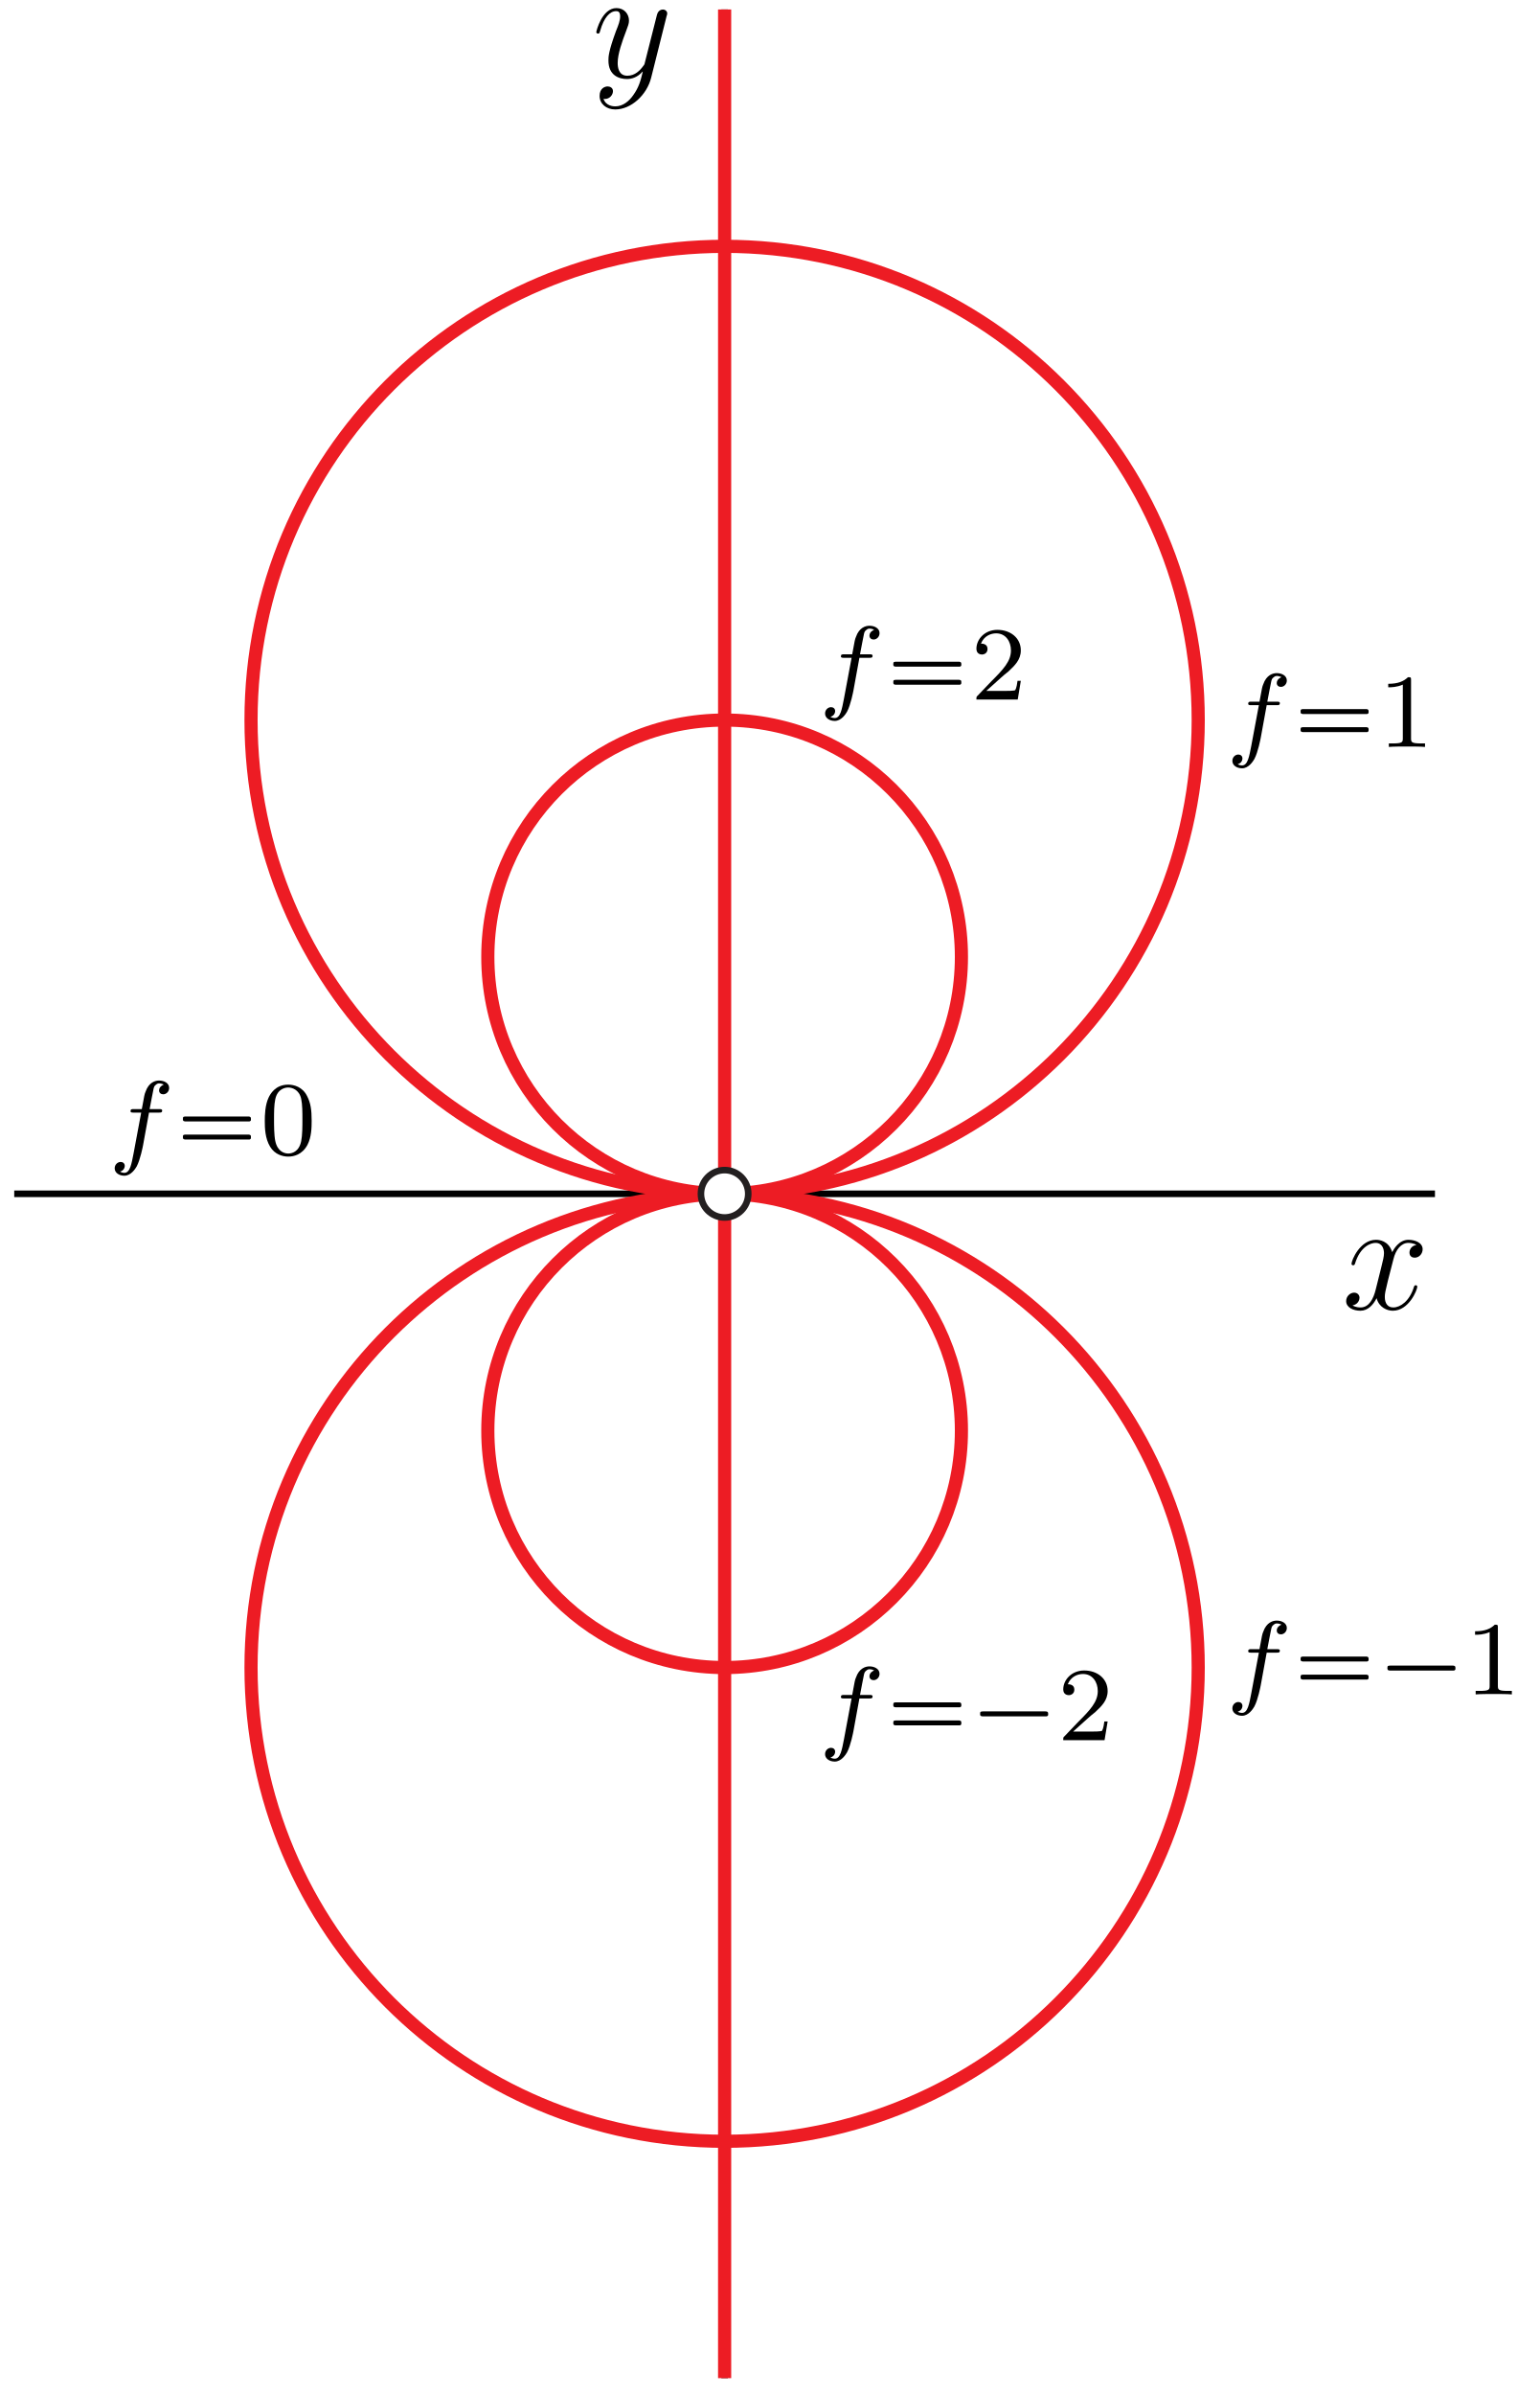
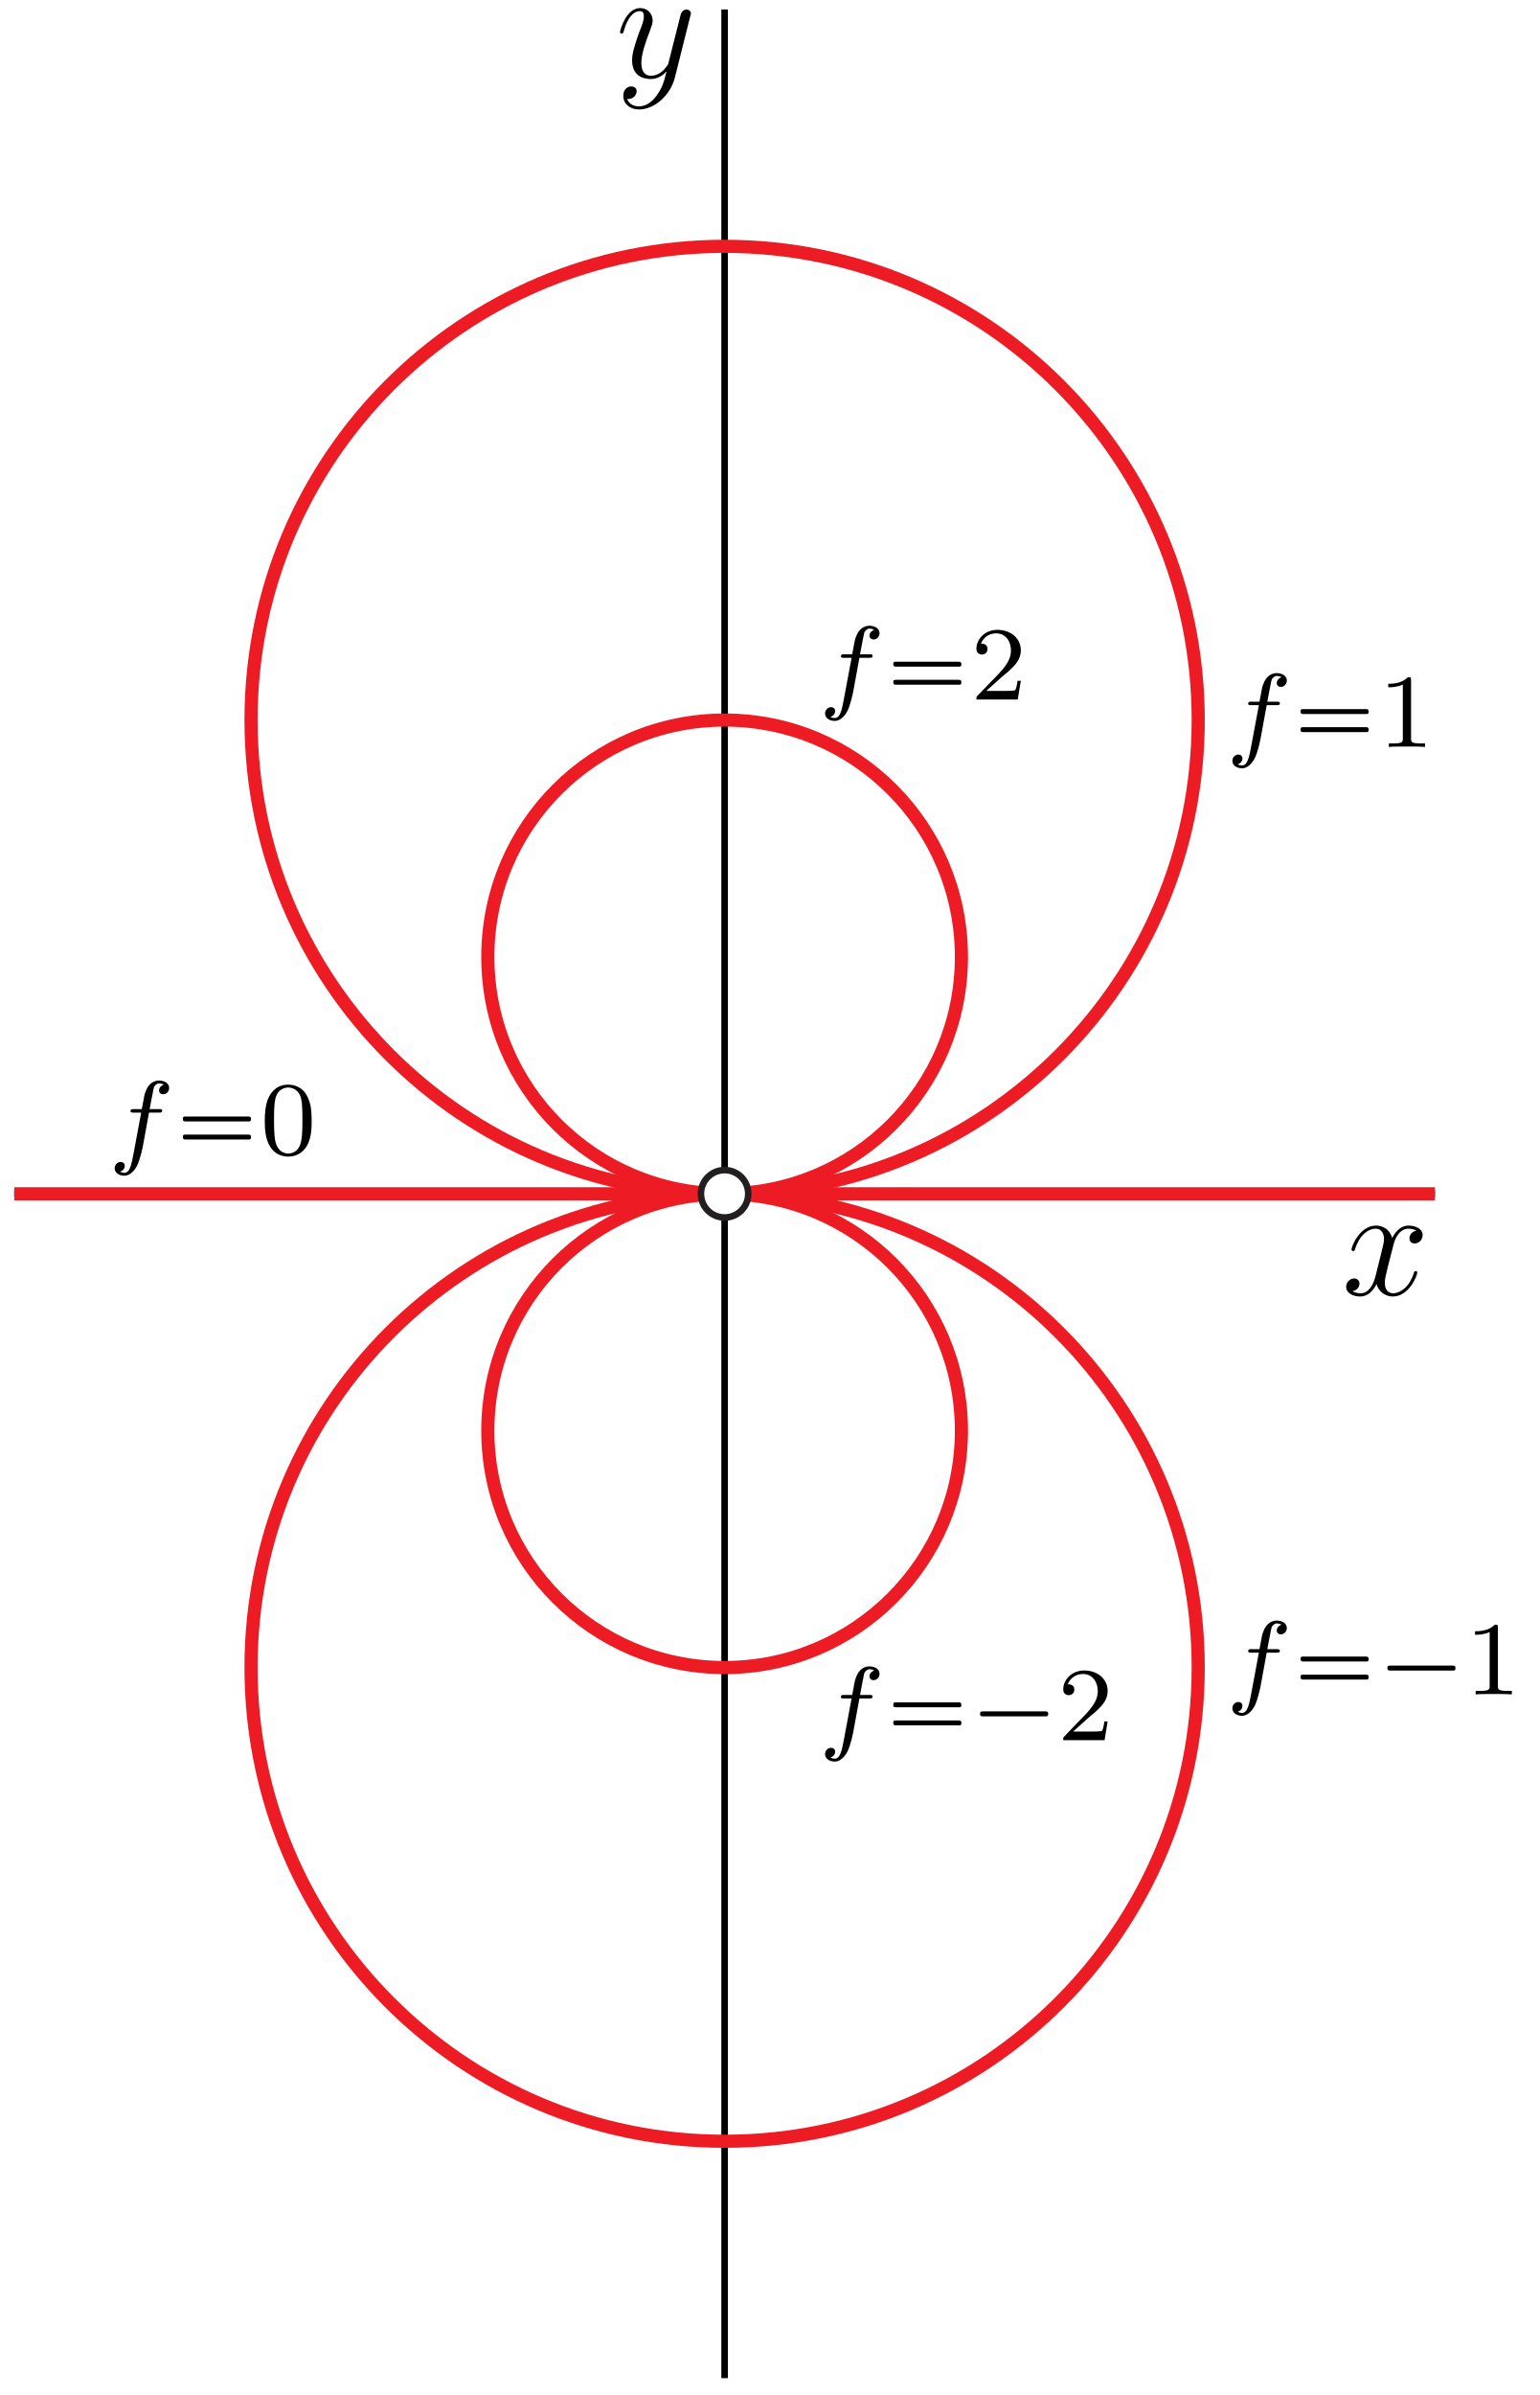
<svg xmlns="http://www.w3.org/2000/svg" xmlns:xlink="http://www.w3.org/1999/xlink" width="117pt" height="182pt" viewBox="0 0 117 182" version="1.1">
  <defs>
    <g>
      <symbol overflow="visible" id="glyph0-0">
        <path style="stroke:none;" d="" />
      </symbol>
      <symbol overflow="visible" id="glyph0-1">
        <path style="stroke:none;" d="M 5.672 -4.875 C 5.281 -4.812 5.141 -4.516 5.141 -4.297 C 5.141 -4 5.359 -3.906 5.531 -3.906 C 5.891 -3.906 6.141 -4.219 6.141 -4.547 C 6.141 -5.047 5.562 -5.266 5.062 -5.266 C 4.344 -5.266 3.938 -4.547 3.828 -4.328 C 3.547 -5.219 2.812 -5.266 2.594 -5.266 C 1.375 -5.266 0.734 -3.703 0.734 -3.438 C 0.734 -3.391 0.781 -3.328 0.859 -3.328 C 0.953 -3.328 0.984 -3.406 1 -3.453 C 1.406 -4.781 2.219 -5.031 2.562 -5.031 C 3.094 -5.031 3.203 -4.531 3.203 -4.25 C 3.203 -3.984 3.125 -3.703 2.984 -3.125 L 2.578 -1.5 C 2.406 -0.781 2.062 -0.125 1.422 -0.125 C 1.359 -0.125 1.062 -0.125 0.812 -0.281 C 1.25 -0.359 1.344 -0.719 1.344 -0.859 C 1.344 -1.094 1.156 -1.25 0.938 -1.25 C 0.641 -1.25 0.328 -0.984 0.328 -0.609 C 0.328 -0.109 0.891 0.125 1.406 0.125 C 1.984 0.125 2.391 -0.328 2.641 -0.828 C 2.828 -0.125 3.438 0.125 3.875 0.125 C 5.094 0.125 5.734 -1.453 5.734 -1.703 C 5.734 -1.766 5.688 -1.812 5.625 -1.812 C 5.516 -1.812 5.5 -1.75 5.469 -1.656 C 5.141 -0.609 4.453 -0.125 3.906 -0.125 C 3.484 -0.125 3.266 -0.438 3.266 -0.922 C 3.266 -1.188 3.312 -1.375 3.5 -2.156 L 3.922 -3.797 C 4.094 -4.5 4.5 -5.031 5.062 -5.031 C 5.078 -5.031 5.422 -5.031 5.672 -4.875 Z M 5.672 -4.875 " />
      </symbol>
      <symbol overflow="visible" id="glyph0-2">
        <path style="stroke:none;" d="M 3.141 1.344 C 2.828 1.797 2.359 2.203 1.766 2.203 C 1.625 2.203 1.047 2.172 0.875 1.625 C 0.906 1.641 0.969 1.641 0.984 1.641 C 1.344 1.641 1.594 1.328 1.594 1.047 C 1.594 0.781 1.359 0.688 1.188 0.688 C 0.984 0.688 0.578 0.828 0.578 1.406 C 0.578 2.016 1.094 2.438 1.766 2.438 C 2.969 2.438 4.172 1.344 4.5 0.016 L 5.672 -4.656 C 5.688 -4.703 5.719 -4.781 5.719 -4.859 C 5.719 -5.031 5.562 -5.156 5.391 -5.156 C 5.281 -5.156 5.031 -5.109 4.938 -4.75 L 4.047 -1.234 C 4 -1.016 4 -0.984 3.891 -0.859 C 3.656 -0.531 3.266 -0.125 2.688 -0.125 C 2.016 -0.125 1.953 -0.781 1.953 -1.094 C 1.953 -1.781 2.281 -2.703 2.609 -3.562 C 2.734 -3.906 2.812 -4.078 2.812 -4.312 C 2.812 -4.812 2.453 -5.266 1.859 -5.266 C 0.766 -5.266 0.328 -3.531 0.328 -3.438 C 0.328 -3.391 0.375 -3.328 0.453 -3.328 C 0.562 -3.328 0.578 -3.375 0.625 -3.547 C 0.906 -4.547 1.359 -5.031 1.828 -5.031 C 1.938 -5.031 2.141 -5.031 2.141 -4.641 C 2.141 -4.328 2.016 -3.984 1.828 -3.531 C 1.25 -1.953 1.25 -1.562 1.25 -1.281 C 1.25 -0.141 2.062 0.125 2.656 0.125 C 3 0.125 3.438 0.016 3.844 -0.438 L 3.859 -0.422 C 3.688 0.281 3.562 0.75 3.141 1.344 Z M 3.141 1.344 " />
      </symbol>
      <symbol overflow="visible" id="glyph1-0">
        <path style="stroke:none;" d="" />
      </symbol>
      <symbol overflow="visible" id="glyph1-1">
        <path style="stroke:none;" d="M 3.047 -3.172 L 3.797 -3.172 C 3.953 -3.172 4.047 -3.172 4.047 -3.328 C 4.047 -3.438 3.938 -3.438 3.812 -3.438 L 3.094 -3.438 C 3.234 -4.156 3.312 -4.609 3.391 -4.969 C 3.422 -5.094 3.438 -5.188 3.562 -5.281 C 3.672 -5.375 3.734 -5.391 3.812 -5.391 C 3.938 -5.391 4.062 -5.359 4.172 -5.297 C 4.125 -5.281 4.078 -5.266 4.047 -5.234 C 3.906 -5.156 3.812 -5.016 3.812 -4.859 C 3.812 -4.672 3.953 -4.562 4.125 -4.562 C 4.359 -4.562 4.578 -4.766 4.578 -5.047 C 4.578 -5.422 4.188 -5.609 3.812 -5.609 C 3.531 -5.609 3.031 -5.484 2.781 -4.75 C 2.703 -4.562 2.703 -4.547 2.5 -3.438 L 1.891 -3.438 C 1.734 -3.438 1.641 -3.438 1.641 -3.281 C 1.641 -3.172 1.75 -3.172 1.875 -3.172 L 2.453 -3.172 L 1.875 -0.078 C 1.719 0.719 1.609 1.406 1.172 1.406 C 1.156 1.406 0.984 1.406 0.844 1.312 C 1.203 1.219 1.203 0.891 1.203 0.875 C 1.203 0.688 1.062 0.578 0.891 0.578 C 0.672 0.578 0.438 0.766 0.438 1.062 C 0.438 1.406 0.781 1.625 1.172 1.625 C 1.672 1.625 2 1.109 2.109 0.922 C 2.391 0.391 2.578 -0.609 2.594 -0.688 Z M 3.047 -3.172 " />
      </symbol>
      <symbol overflow="visible" id="glyph2-0">
        <path style="stroke:none;" d="" />
      </symbol>
      <symbol overflow="visible" id="glyph2-1">
        <path style="stroke:none;" d="M 0.781 -2.859 C 0.703 -2.844 0.703 -2.766 0.703 -2.688 C 0.703 -2.625 0.703 -2.531 0.797 -2.516 C 0.844 -2.5 0.891 -2.5 0.938 -2.5 L 5.5 -2.5 C 5.578 -2.5 5.641 -2.5 5.719 -2.5 C 5.75 -2.5 5.797 -2.5 5.828 -2.531 C 5.875 -2.562 5.875 -2.609 5.875 -2.656 C 5.875 -2.734 5.875 -2.844 5.781 -2.859 C 5.75 -2.875 5.719 -2.875 5.672 -2.875 L 0.922 -2.875 C 0.891 -2.875 0.828 -2.875 0.781 -2.859 Z M 0.781 -1.484 C 0.703 -1.469 0.703 -1.391 0.703 -1.328 C 0.703 -1.25 0.703 -1.156 0.797 -1.141 C 0.844 -1.125 0.891 -1.125 0.938 -1.125 L 5.5 -1.125 C 5.578 -1.125 5.641 -1.125 5.719 -1.125 C 5.75 -1.125 5.797 -1.125 5.828 -1.156 C 5.875 -1.188 5.875 -1.25 5.875 -1.297 C 5.875 -1.375 5.875 -1.469 5.781 -1.484 C 5.75 -1.5 5.719 -1.5 5.672 -1.5 L 0.922 -1.5 C 0.891 -1.5 0.828 -1.5 0.781 -1.484 Z M 0.781 -1.484 " />
      </symbol>
      <symbol overflow="visible" id="glyph2-2">
        <path style="stroke:none;" d="M 0.781 -2.172 C 0.703 -2.156 0.703 -2.078 0.703 -2.016 C 0.703 -1.938 0.703 -1.844 0.797 -1.828 C 0.844 -1.812 0.891 -1.812 0.938 -1.812 L 5.5 -1.812 C 5.578 -1.812 5.641 -1.812 5.719 -1.812 C 5.75 -1.812 5.797 -1.812 5.828 -1.844 C 5.875 -1.875 5.875 -1.922 5.875 -1.969 C 5.875 -2.062 5.875 -2.156 5.781 -2.172 C 5.75 -2.188 5.719 -2.188 5.672 -2.188 L 0.922 -2.188 C 0.891 -2.188 0.828 -2.188 0.781 -2.172 Z M 0.781 -2.172 " />
      </symbol>
      <symbol overflow="visible" id="glyph3-0">
        <path style="stroke:none;" d="" />
      </symbol>
      <symbol overflow="visible" id="glyph3-1">
        <path style="stroke:none;" d="M 3.891 -2.547 C 3.891 -3.391 3.812 -3.906 3.547 -4.422 C 3.203 -5.125 2.547 -5.297 2.109 -5.297 C 1.109 -5.297 0.734 -4.547 0.625 -4.328 C 0.344 -3.75 0.328 -2.953 0.328 -2.547 C 0.328 -2.016 0.344 -1.219 0.734 -0.578 C 1.094 0.016 1.688 0.172 2.109 0.172 C 2.5 0.172 3.172 0.047 3.578 -0.734 C 3.875 -1.312 3.891 -2.031 3.891 -2.547 Z M 2.109 -0.062 C 1.844 -0.062 1.297 -0.188 1.125 -1.016 C 1.031 -1.469 1.031 -2.219 1.031 -2.641 C 1.031 -3.188 1.031 -3.75 1.125 -4.188 C 1.297 -5 1.906 -5.078 2.109 -5.078 C 2.375 -5.078 2.938 -4.938 3.094 -4.219 C 3.188 -3.781 3.188 -3.172 3.188 -2.641 C 3.188 -2.172 3.188 -1.453 3.094 -1 C 2.922 -0.172 2.375 -0.062 2.109 -0.062 Z M 2.109 -0.062 " />
      </symbol>
      <symbol overflow="visible" id="glyph3-2">
        <path style="stroke:none;" d="M 2.5 -5.078 C 2.5 -5.297 2.484 -5.297 2.266 -5.297 C 1.938 -4.984 1.516 -4.797 0.766 -4.797 L 0.766 -4.531 C 0.984 -4.531 1.406 -4.531 1.875 -4.734 L 1.875 -0.656 C 1.875 -0.359 1.844 -0.266 1.094 -0.266 L 0.812 -0.266 L 0.812 0 C 1.141 -0.031 1.828 -0.031 2.188 -0.031 C 2.547 -0.031 3.234 -0.031 3.562 0 L 3.562 -0.266 L 3.281 -0.266 C 2.531 -0.266 2.5 -0.359 2.5 -0.656 Z M 2.5 -5.078 " />
      </symbol>
      <symbol overflow="visible" id="glyph3-3">
        <path style="stroke:none;" d="M 2.25 -1.625 C 2.375 -1.75 2.703 -2.016 2.844 -2.125 C 3.328 -2.578 3.797 -3.016 3.797 -3.734 C 3.797 -4.688 3 -5.297 2.016 -5.297 C 1.047 -5.297 0.422 -4.578 0.422 -3.859 C 0.422 -3.469 0.734 -3.422 0.844 -3.422 C 1.016 -3.422 1.266 -3.531 1.266 -3.844 C 1.266 -4.25 0.859 -4.25 0.766 -4.25 C 1 -4.844 1.531 -5.031 1.922 -5.031 C 2.656 -5.031 3.047 -4.406 3.047 -3.734 C 3.047 -2.906 2.469 -2.297 1.516 -1.344 L 0.516 -0.297 C 0.422 -0.219 0.422 -0.203 0.422 0 L 3.562 0 L 3.797 -1.422 L 3.547 -1.422 C 3.531 -1.266 3.469 -0.875 3.375 -0.719 C 3.328 -0.656 2.719 -0.656 2.594 -0.656 L 1.172 -0.656 Z M 2.25 -1.625 " />
      </symbol>
    </g>
-     <clipPath id="clip1">
-       <path d="M 54 0 L 56 0 L 56 181.801 L 54 181.801 Z M 54 0 " />
-     </clipPath>
  </defs>
  <g id="surface1">
    <path style="fill:none;stroke-width:5;stroke-linecap:butt;stroke-linejoin:miter;stroke:rgb(0%,0%,0%);stroke-opacity:1;stroke-miterlimit:10;" d="M 10.82 912.812 L 1090.781 912.812 " transform="matrix(0.1,0,0,-0.1,0,182)" />
-     <path style="fill:none;stroke-width:5;stroke-linecap:butt;stroke-linejoin:miter;stroke:rgb(0%,0%,0%);stroke-opacity:1;stroke-miterlimit:10;" d="M 550.82 912.812 L 550.82 1812.812 " transform="matrix(0.1,0,0,-0.1,0,182)" />
-     <path style="fill:none;stroke-width:5;stroke-linecap:butt;stroke-linejoin:miter;stroke:rgb(0%,0%,0%);stroke-opacity:1;stroke-miterlimit:10;" d="M 550.82 12.812 L 550.82 768.789 " transform="matrix(0.1,0,0,-0.1,0,182)" />
-     <g clip-path="url(#clip1)" clip-rule="nonzero">
-       <path style="fill:none;stroke-width:10;stroke-linecap:butt;stroke-linejoin:miter;stroke:rgb(92.94%,10.979%,14.119%);stroke-opacity:1;stroke-miterlimit:10;" d="M 550.82 12.812 L 550.82 1812.812 " transform="matrix(0.1,0,0,-0.1,0,182)" />
-     </g>
+     <path style="fill:none;stroke-width:5;stroke-linecap:butt;stroke-linejoin:miter;stroke:rgb(0%,0%,0%);stroke-opacity:1;stroke-miterlimit:10;" d="M 550.82 12.812 L 550.82 1812.812 " transform="matrix(0.1,0,0,-0.1,0,182)" />
+     <path style="fill:none;stroke-width:10;stroke-linecap:butt;stroke-linejoin:miter;stroke:rgb(92.94%,10.979%,14.119%);stroke-opacity:1;stroke-miterlimit:10;" d="M 10.82 912.812 L 1090.781 912.812 " transform="matrix(0.1,0,0,-0.1,0,182)" />
    <path style="fill:none;stroke-width:10;stroke-linecap:butt;stroke-linejoin:miter;stroke:rgb(92.94%,10.979%,14.119%);stroke-opacity:1;stroke-miterlimit:10;" d="M 910.82 1272.812 C 910.82 1471.602 749.609 1632.812 550.82 1632.812 C 351.992 1632.812 190.82 1471.602 190.82 1272.812 C 190.82 1073.984 351.992 912.812 550.82 912.812 C 749.609 912.812 910.82 1073.984 910.82 1272.812 " transform="matrix(0.1,0,0,-0.1,0,182)" />
    <path style="fill:none;stroke-width:10;stroke-linecap:butt;stroke-linejoin:miter;stroke:rgb(92.94%,10.979%,14.119%);stroke-opacity:1;stroke-miterlimit:10;" d="M 910.82 552.812 C 910.82 751.602 749.609 912.812 550.82 912.812 C 351.992 912.812 190.82 751.602 190.82 552.812 C 190.82 353.984 351.992 192.812 550.82 192.812 C 749.609 192.812 910.82 353.984 910.82 552.812 " transform="matrix(0.1,0,0,-0.1,0,182)" />
    <path style="fill:none;stroke-width:10;stroke-linecap:butt;stroke-linejoin:miter;stroke:rgb(92.94%,10.979%,14.119%);stroke-opacity:1;stroke-miterlimit:10;" d="M 730.82 1092.812 C 730.82 1192.227 650.195 1272.812 550.82 1272.812 C 451.406 1272.812 370.82 1192.227 370.82 1092.812 C 370.82 993.398 451.406 912.812 550.82 912.812 C 650.195 912.812 730.82 993.398 730.82 1092.812 " transform="matrix(0.1,0,0,-0.1,0,182)" />
    <path style="fill:none;stroke-width:10;stroke-linecap:butt;stroke-linejoin:miter;stroke:rgb(92.94%,10.979%,14.119%);stroke-opacity:1;stroke-miterlimit:10;" d="M 730.82 732.812 C 730.82 832.227 650.195 912.812 550.82 912.812 C 451.406 912.812 370.82 832.227 370.82 732.812 C 370.82 633.398 451.406 552.812 550.82 552.812 C 650.195 552.812 730.82 633.398 730.82 732.812 " transform="matrix(0.1,0,0,-0.1,0,182)" />
    <path style="fill-rule:nonzero;fill:rgb(100%,100%,100%);fill-opacity:1;stroke-width:5;stroke-linecap:butt;stroke-linejoin:miter;stroke:rgb(13.73%,12.16%,12.549%);stroke-opacity:1;stroke-miterlimit:10;" d="M 568.789 912.812 C 568.789 922.734 560.742 930.82 550.82 930.82 C 540.859 930.82 532.812 922.734 532.812 912.812 C 532.812 902.852 540.859 894.805 550.82 894.805 C 560.742 894.805 568.789 902.852 568.789 912.812 " transform="matrix(0.1,0,0,-0.1,0,182)" />
    <g style="fill:rgb(0%,0%,0%);fill-opacity:1;">
-       <use xlink:href="#glyph0-1" x="102" y="99.48" />
+       <use xlink:href="#glyph0-1" x="102" y="98.4" />
    </g>
    <g style="fill:rgb(0%,0%,0%);fill-opacity:1;">
-       <use xlink:href="#glyph0-2" x="45" y="5.88" />
+       <use xlink:href="#glyph0-2" x="46.8" y="5.88" />
    </g>
    <g style="fill:rgb(0%,0%,0%);fill-opacity:1;">
      <use xlink:href="#glyph1-1" x="8.28" y="87.72" />
    </g>
    <g style="fill:rgb(0%,0%,0%);fill-opacity:1;">
      <use xlink:href="#glyph2-1" x="13.2" y="87.72" />
    </g>
    <g style="fill:rgb(0%,0%,0%);fill-opacity:1;">
      <use xlink:href="#glyph3-1" x="19.8" y="87.72" />
    </g>
    <g style="fill:rgb(0%,0%,0%);fill-opacity:1;">
      <use xlink:href="#glyph1-1" x="93.24" y="56.76" />
    </g>
    <g style="fill:rgb(0%,0%,0%);fill-opacity:1;">
      <use xlink:href="#glyph2-1" x="98.16" y="56.76" />
    </g>
    <g style="fill:rgb(0%,0%,0%);fill-opacity:1;">
      <use xlink:href="#glyph3-2" x="104.76" y="56.76" />
    </g>
    <g style="fill:rgb(0%,0%,0%);fill-opacity:1;">
      <use xlink:href="#glyph1-1" x="93.24" y="128.76" />
    </g>
    <g style="fill:rgb(0%,0%,0%);fill-opacity:1;">
      <use xlink:href="#glyph2-1" x="98.16" y="128.76" />
    </g>
    <g style="fill:rgb(0%,0%,0%);fill-opacity:1;">
      <use xlink:href="#glyph2-2" x="104.76" y="128.76" />
    </g>
    <g style="fill:rgb(0%,0%,0%);fill-opacity:1;">
      <use xlink:href="#glyph3-2" x="111.36" y="128.76" />
    </g>
    <g style="fill:rgb(0%,0%,0%);fill-opacity:1;">
      <use xlink:href="#glyph1-1" x="62.28" y="53.16" />
    </g>
    <g style="fill:rgb(0%,0%,0%);fill-opacity:1;">
      <use xlink:href="#glyph2-1" x="67.2" y="53.16" />
    </g>
    <g style="fill:rgb(0%,0%,0%);fill-opacity:1;">
      <use xlink:href="#glyph3-3" x="73.8" y="53.16" />
    </g>
    <g style="fill:rgb(0%,0%,0%);fill-opacity:1;">
      <use xlink:href="#glyph1-1" x="62.28" y="132.24" />
    </g>
    <g style="fill:rgb(0%,0%,0%);fill-opacity:1;">
      <use xlink:href="#glyph2-1" x="67.2" y="132.24" />
    </g>
    <g style="fill:rgb(0%,0%,0%);fill-opacity:1;">
      <use xlink:href="#glyph2-2" x="73.8" y="132.24" />
    </g>
    <g style="fill:rgb(0%,0%,0%);fill-opacity:1;">
      <use xlink:href="#glyph3-3" x="80.4" y="132.24" />
    </g>
  </g>
</svg>
